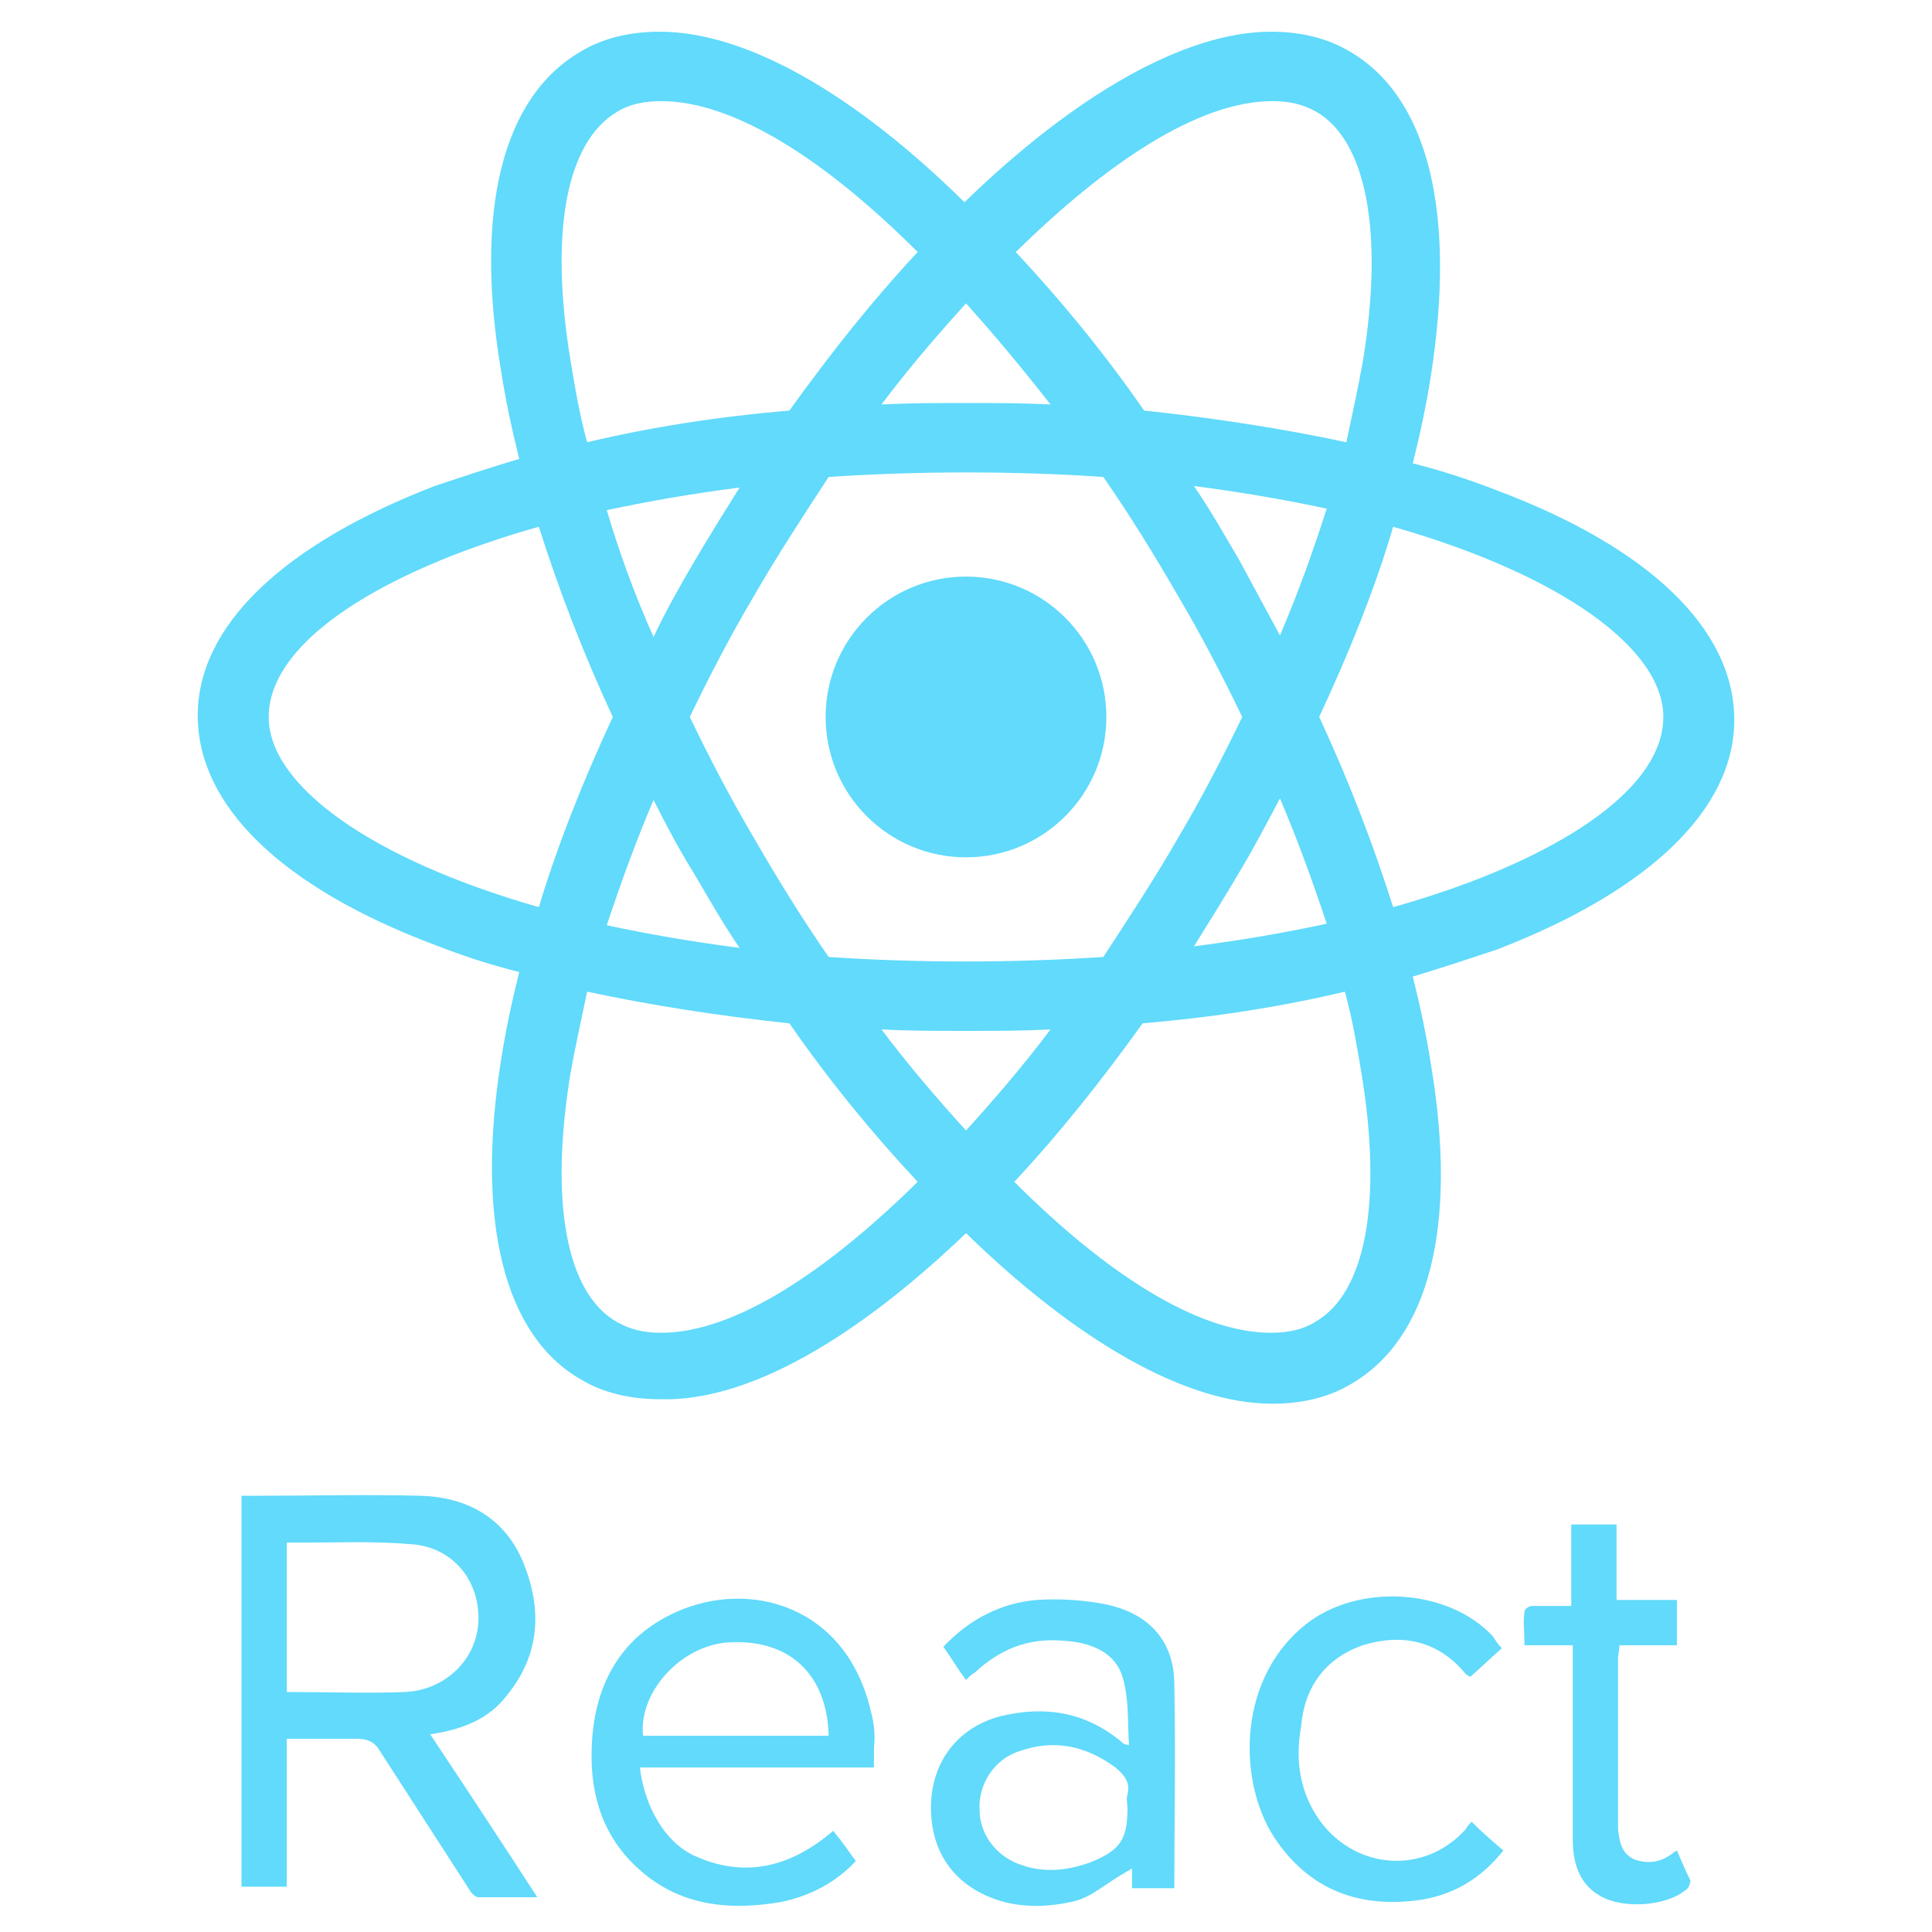
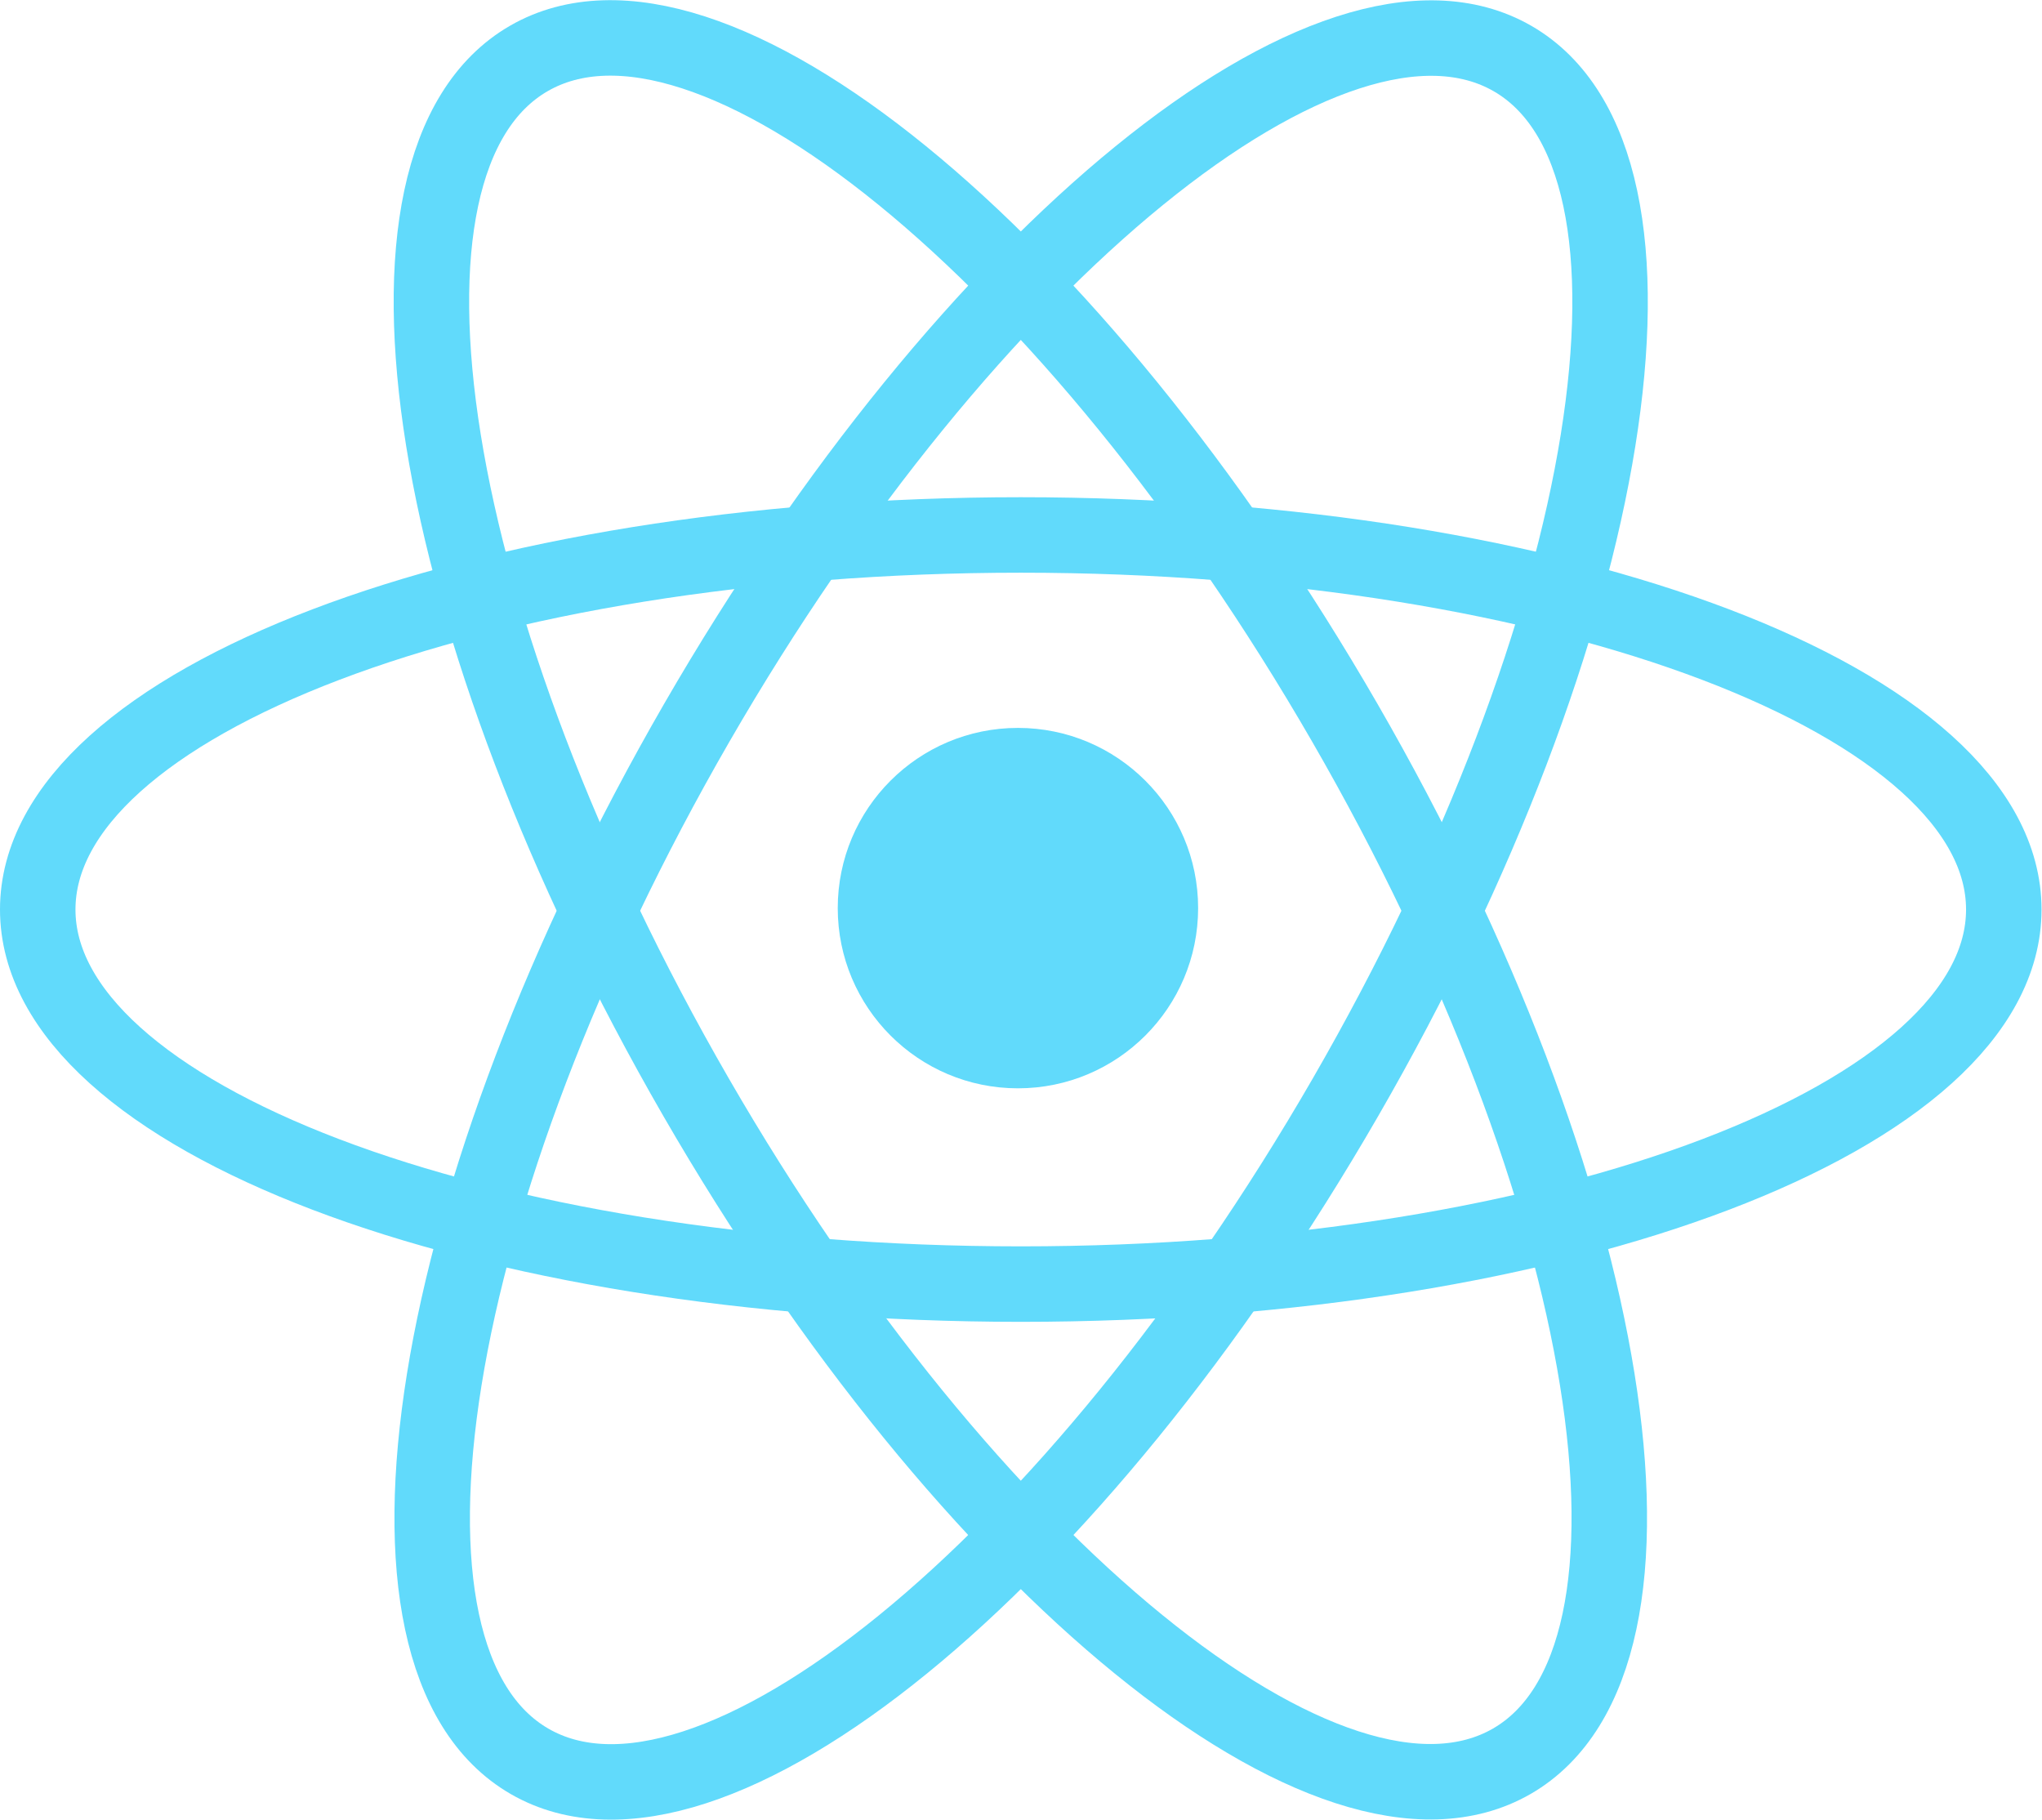
- <svg xmlns="http://www.w3.org/2000/svg" viewBox="0 0 128 128">
-   <g fill="#61DAFB">
-     <circle cx="64" cy="47.5" r="9.3" />
-     <path d="M64 81.7C71.3 88.8 78.5 93 84.3 93c1.9 0 3.7-.4 5.2-1.3 5.2-3 7.1-10.5 5.3-21.2-.3-1.9-.7-3.8-1.2-5.8 2-.6 3.8-1.2 5.6-1.8 10.1-3.9 15.7-9.3 15.7-15.2 0-6-5.6-11.4-15.7-15.2-1.8-.7-3.6-1.3-5.6-1.8.5-2 .9-3.9 1.2-5.8 1.7-10.9-.2-18.5-5.4-21.5-1.5-.9-3.3-1.3-5.2-1.3-5.7 0-13 4.2-20.3 11.3C56.7 6.3 49.5 2.1 43.7 2.1c-1.9 0-3.7.4-5.2 1.3-5.2 3-7.1 10.5-5.3 21.2.3 1.9.7 3.8 1.2 5.8-2 .6-3.8 1.2-5.6 1.8-10.1 3.9-15.7 9.3-15.7 15.2 0 6 5.6 11.4 15.7 15.2 1.8.7 3.6 1.3 5.6 1.8-.5 2-.9 3.9-1.2 5.8-1.7 10.7.2 18.3 5.3 21.2 1.5.9 3.3 1.3 5.2 1.3 5.8.2 13-4 20.3-11zm-5.6-13.5c1.8.1 3.7.1 5.6.1 1.9 0 3.8 0 5.6-.1-1.8 2.4-3.7 4.6-5.6 6.7-1.9-2.1-3.8-4.3-5.6-6.7zM46 57.9c1 1.7 1.9 3.3 3 4.9-3.1-.4-6-.9-8.8-1.5.9-2.7 1.9-5.5 3.1-8.3.8 1.6 1.7 3.3 2.7 4.9zm-5.8-24.1c2.8-.6 5.7-1.1 8.8-1.5-1 1.6-2 3.2-3 4.9-1 1.7-1.9 3.3-2.7 5-1.3-2.9-2.3-5.7-3.1-8.4zm5.5 13.7c1.3-2.7 2.7-5.4 4.3-8.1 1.5-2.6 3.2-5.2 4.9-7.8 3-.2 6-.3 9.1-.3 3.2 0 6.2.1 9.1.3 1.8 2.6 3.4 5.2 4.9 7.8 1.6 2.7 3 5.4 4.3 8.1-1.3 2.7-2.7 5.4-4.3 8.1-1.5 2.6-3.2 5.2-4.9 7.8-3 .2-6 .3-9.1.3-3.2 0-6.2-.1-9.1-.3-1.8-2.6-3.4-5.2-4.9-7.8-1.6-2.7-3-5.4-4.3-8.1zm39.1-5.4l-2.7-5c-1-1.7-1.9-3.3-3-4.9 3.1.4 6 .9 8.8 1.5-.9 2.8-1.9 5.6-3.1 8.4zm0 10.8c1.2 2.8 2.2 5.6 3.1 8.3-2.8.6-5.7 1.1-8.8 1.5 1-1.6 2-3.2 3-4.9.9-1.5 1.8-3.2 2.7-4.9zm2.3 34.7c-.8.5-1.8.7-2.9.7-4.9 0-11-4-17-10 2.9-3.1 5.7-6.6 8.5-10.5 4.7-.4 9.2-1.1 13.4-2.1.5 1.8.8 3.6 1.1 5.4 1.4 8.5.3 14.6-3.1 16.5zm5.2-52.7c11.2 3.2 17.9 8.1 17.9 12.6 0 3.9-4.6 7.8-12.7 10.9-1.6.6-3.4 1.2-5.2 1.7-1.3-4.1-2.9-8.3-4.9-12.6 2-4.3 3.7-8.5 4.9-12.6zm-8-28.2c1.1 0 2 .2 2.9.7 3.3 1.9 4.5 7.9 3.1 16.5-.3 1.7-.7 3.5-1.1 5.4-4.2-.9-8.7-1.6-13.4-2.1-2.7-3.9-5.6-7.4-8.5-10.5 6-5.9 12.1-10 17-10zM69.6 26.8c-1.8-.1-3.7-.1-5.6-.1s-3.8 0-5.6.1c1.8-2.4 3.7-4.6 5.6-6.7 1.9 2.1 3.8 4.4 5.6 6.7zM40.9 7.4c.8-.5 1.8-.7 2.9-.7 4.9 0 11 4 17 10-2.9 3.1-5.7 6.6-8.5 10.5-4.7.4-9.2 1.1-13.4 2.1-.5-1.8-.8-3.6-1.1-5.4-1.4-8.5-.3-14.5 3.1-16.5zm-5.2 52.7C24.5 56.9 17.8 52 17.8 47.5c0-3.9 4.6-7.8 12.7-10.9 1.6-.6 3.4-1.2 5.2-1.7 1.3 4.1 2.9 8.3 4.9 12.6-2 4.3-3.7 8.6-4.9 12.6zm2.1 11c.3-1.7.7-3.5 1.1-5.4 4.2.9 8.7 1.6 13.4 2.1 2.7 3.9 5.6 7.4 8.5 10.5-6 5.9-12.1 10-17 10-1.1 0-2-.2-2.9-.7-3.4-1.9-4.5-8-3.1-16.5zm-4.2 41.2c2.2-2.7 2.3-5.7 1.1-8.7-1.2-3-3.7-4.4-6.8-4.5-3.7-.1-7.5 0-11.2 0H16V125h3v-9.8h4.7c.6 0 1.1.2 1.4.7l6 9.3c.1.2.4.5.6.5h3.9c-2.4-3.7-4.7-7.2-7.1-10.8 2.1-.3 3.9-1 5.1-2.6zm-14.6-.2v-9.9h1.1c2.3 0 4.7-.1 7 .1 2.7.1 4.6 2.2 4.6 4.9s-2.2 4.8-4.9 4.9c-2.4.1-4.8 0-7.8 0zm38.7 1.3c-1.6-7-8-8.8-12.9-6.6-3.8 1.7-5.5 5-5.6 9.1-.1 3.1.8 5.9 3.2 8 2.7 2.4 6 2.7 9.4 2.1 1.9-.4 3.6-1.3 4.9-2.7-.5-.7-1-1.4-1.5-2-2.8 2.4-5.9 3.2-9.3 1.6-2.2-1.1-3.3-3.8-3.5-5.8h15.5v-1.3c.1-.9 0-1.7-.2-2.4zM42.6 115c-.3-3 2.7-6.2 6-6.2 3.8-.1 6.2 2.2 6.3 6.2H42.6zm30.7-8.7c-1.5-.3-3.1-.4-4.6-.3-2.4.2-4.5 1.3-6.2 3.1.5.7.9 1.4 1.5 2.2.2-.2.4-.4.6-.5 1.6-1.5 3.5-2.3 5.8-2.1 1.8.1 3.5.7 4 2.5.4 1.4.3 2.9.4 4.4-.3 0-.4-.1-.5-.2-2.4-2-5.1-2.4-8-1.7-2.7.7-4.4 2.8-4.6 5.5-.2 3.1 1.2 5.4 3.9 6.5 1.7.7 3.6.7 5.4.3 1.4-.3 2-1.1 4-2.2v1.3h2.8c0-4 .1-8.9 0-13.5 0-2.9-1.7-4.7-4.5-5.3zm1.4 12.6c-.1.3 0 .6 0 .9 0 2.1-.5 2.8-2.5 3.6-1.4.5-2.9.7-4.4.2-1.7-.5-2.9-2-2.9-3.7-.1-1.7 1-3.4 2.7-3.9 2.3-.8 4.4-.3 6.3 1.1.6.5 1 1 .8 1.8zm15.6-9.9c2.6-.8 5-.3 6.8 1.9l.3.2c.7-.6 1.3-1.2 2.1-1.9-.3-.3-.4-.5-.6-.8-2.9-3.1-8.6-3.5-12.1-1-4.9 3.6-4.8 10.6-2.4 14.3 2.3 3.5 5.6 4.7 9.5 4.2 2.3-.3 4.2-1.4 5.7-3.3-.7-.6-1.4-1.2-2.1-1.9-.2.2-.3.3-.4.5-2.7 3-7.2 2.7-9.6-.5-1.4-1.9-1.7-4.1-1.3-6.3.2-2.5 1.5-4.5 4.1-5.4zm20.8 13.6c-.2.1-.3.2-.3.2-.8.6-1.6.7-2.5.4-.9-.4-1-1.2-1.1-2v-11.4c0-.2 0 .2.1-.8h3.8v-3h-4v-5h-3v5.4h-2.6c-.2 0-.5.2-.5.4-.1.7 0 1.2 0 2.2h3.2v12.8c0 1.6.4 3 1.8 3.8 1.5.9 4.4.7 5.7-.4.2-.1.3-.5.3-.6-.3-.6-.6-1.3-.9-2z" />
-   </g>
+ <svg xmlns="http://www.w3.org/2000/svg" version="1.1" id="Layer_1" x="0px" y="0px" viewBox="85.9 187.8 432.9 385.7" enable-background="new 85.9 187.8 432.9 385.7" xml:space="preserve">
+   <ellipse fill="none" stroke="#61DAFB" stroke-width="16" stroke-miterlimit="10" cx="302.3" cy="380.6" rx="208.4" ry="79.4" />
+   <circle fill="#61DAFB" cx="301.7" cy="380.3" r="38.2" />
+   <ellipse transform="matrix(-0.866 0.5 -0.5 -0.866 754.3541 559.2014)" fill="none" stroke="#61DAFB" stroke-width="16" stroke-miterlimit="10" cx="302.3" cy="380.7" rx="79.4" ry="208.4" />
+   <ellipse transform="matrix(0.866 0.5 -0.5 0.866 230.8506 -100.1878)" fill="none" stroke="#61DAFB" stroke-width="16" stroke-miterlimit="10" cx="302.4" cy="380.7" rx="79.4" ry="208.4" />
</svg>
